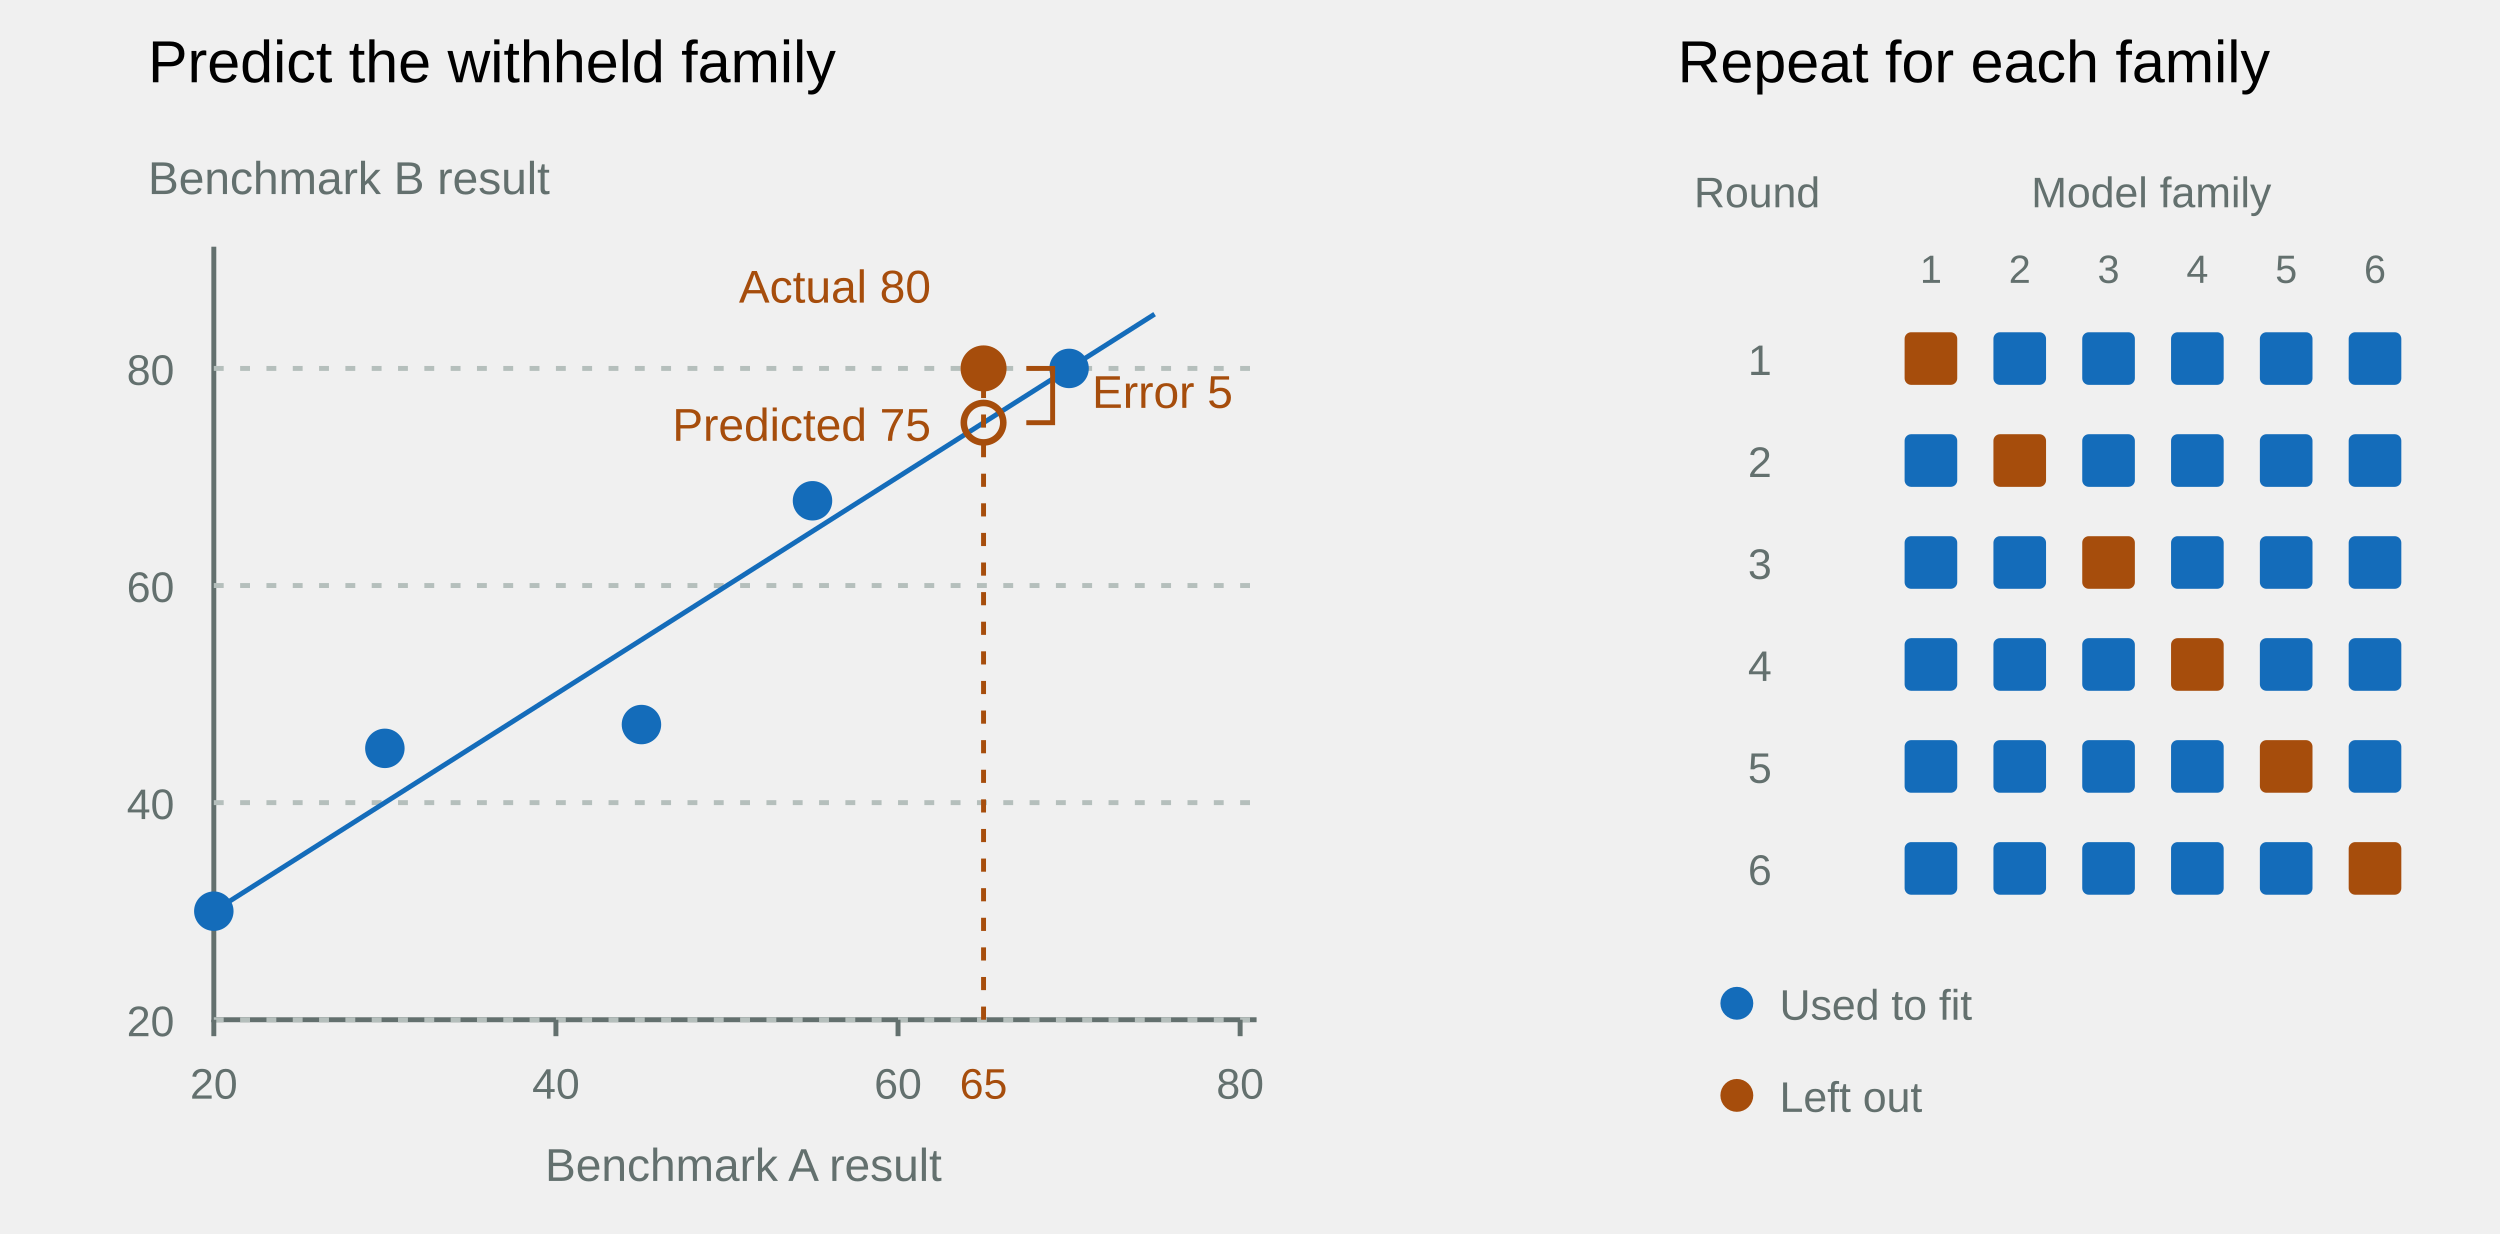
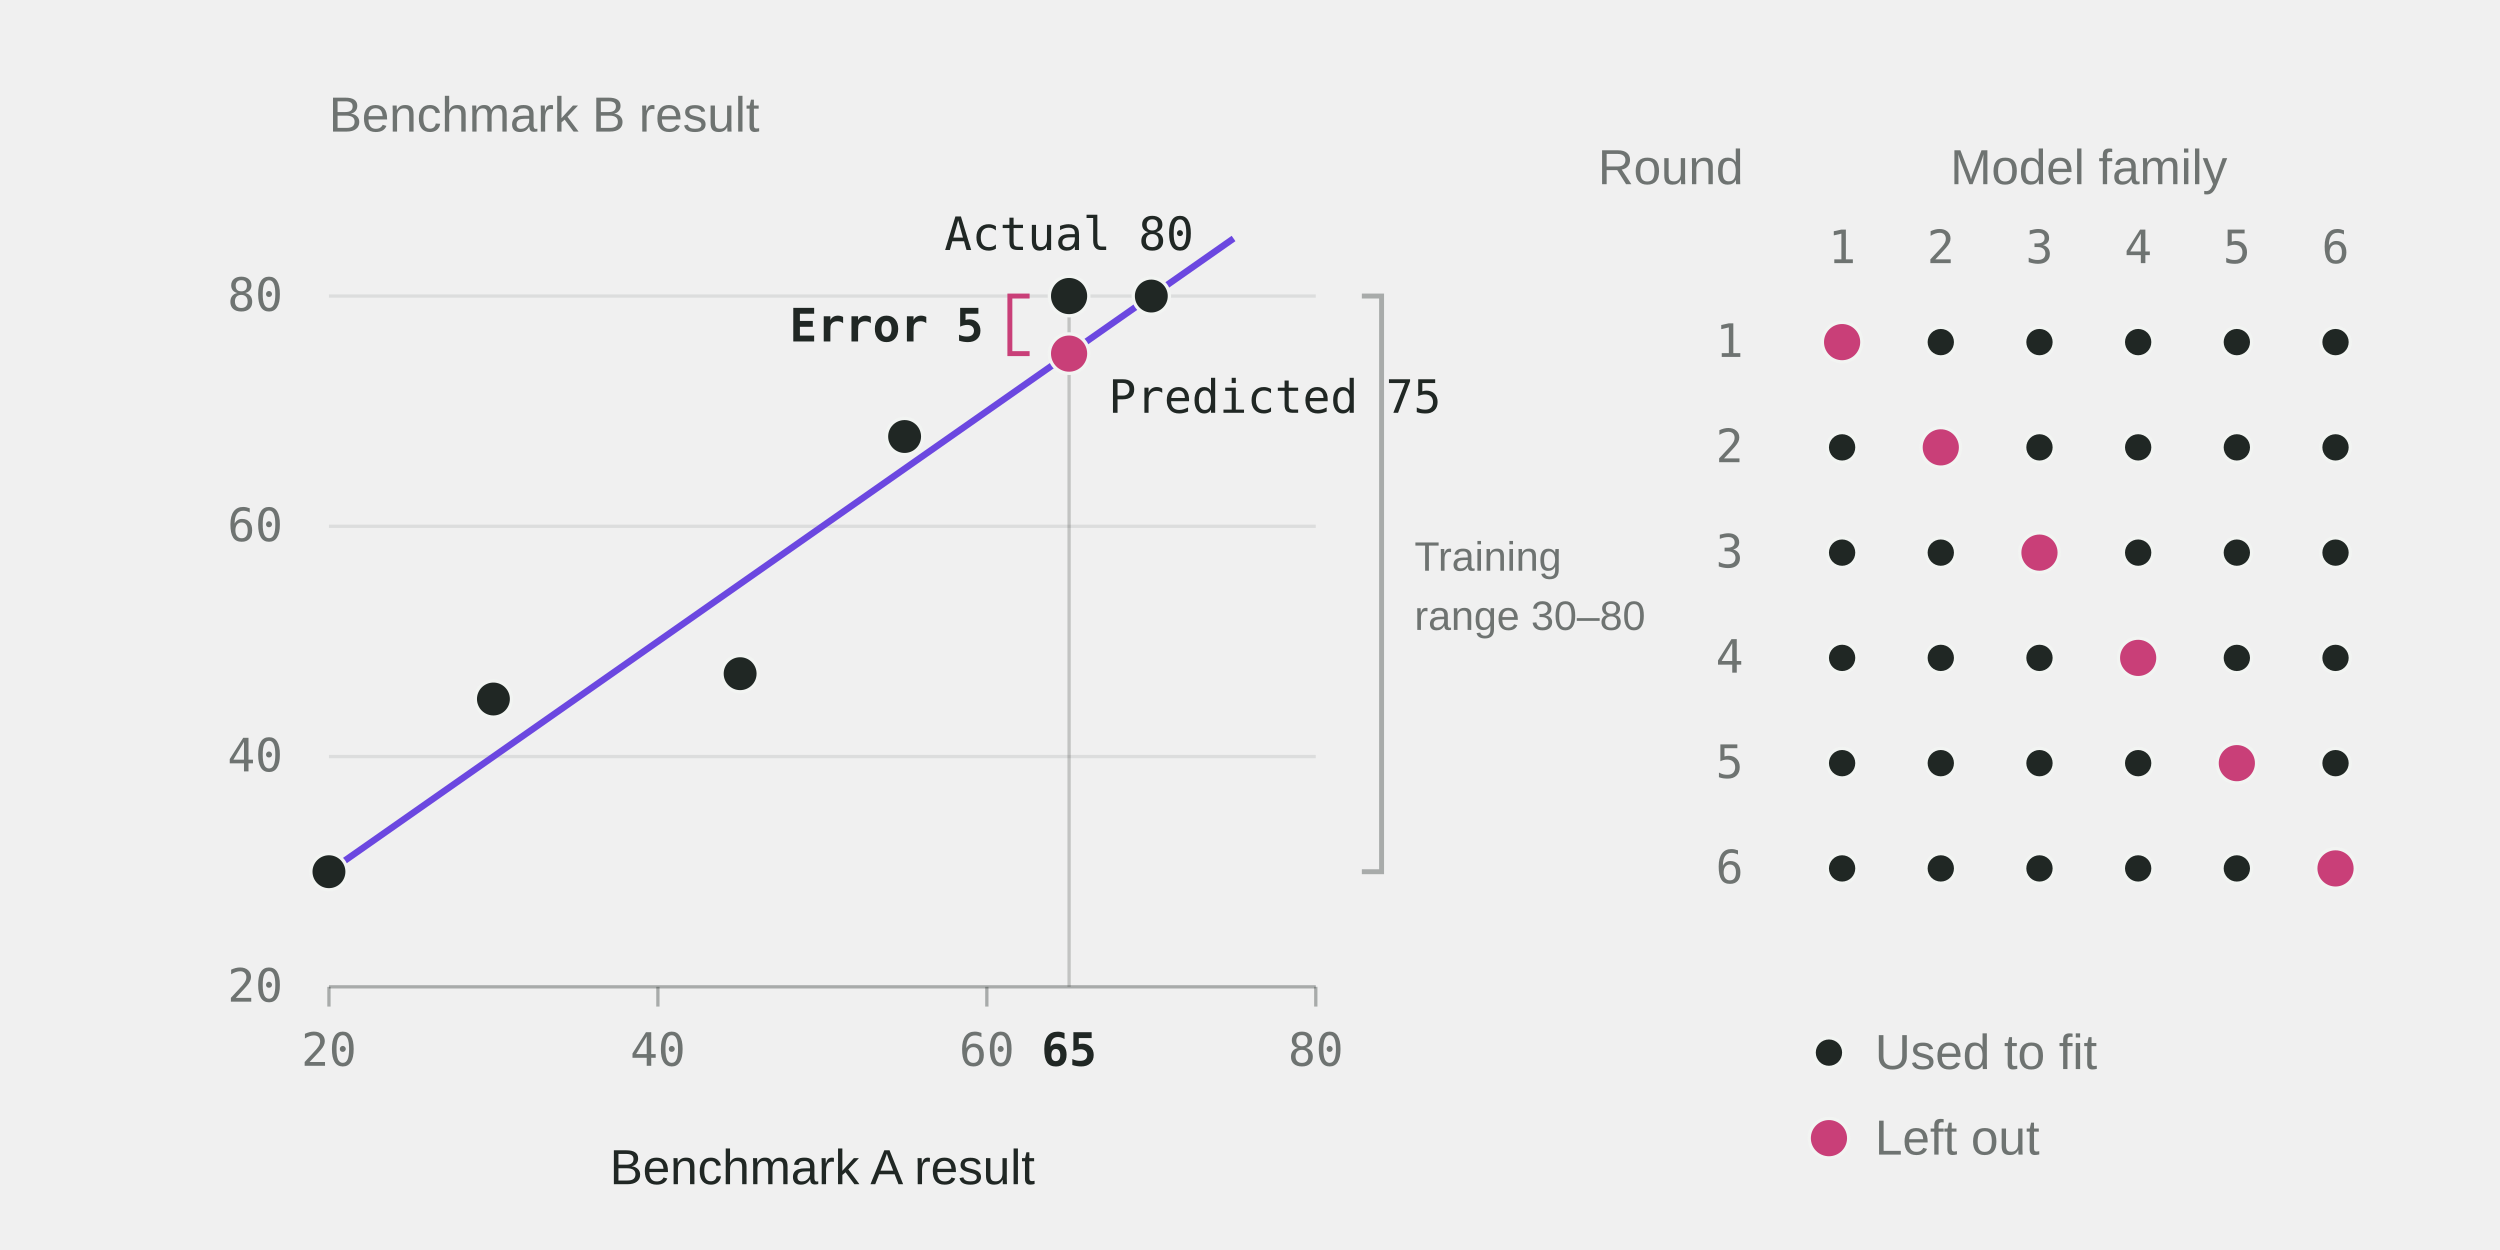
- <svg xmlns="http://www.w3.org/2000/svg" viewBox="0 0 760 375" role="img" aria-labelledby="title desc">
+ <svg xmlns="http://www.w3.org/2000/svg" viewBox="0 0 760 380" role="img" aria-labelledby="title desc">
  <style>
- text { font-family:"Avenir Next","Segoe UI",Arial,sans-serif; }
- @media (prefers-color-scheme:dark) {
- text { fill:#ffffff; }
- [fill="#63706e"] { fill:#a6b2ae; } [stroke="#63706e"] { stroke:#a6b2ae; }
- [fill="#b5bfbc"] { fill:#3c4846; } [stroke="#b5bfbc"] { stroke:#3c4846; }
- [fill="#146cba"] { fill:#85bfff; } [stroke="#146cba"] { stroke:#85bfff; }
- [fill="#a64d0c"] { fill:#ffbc7d; } [stroke="#a64d0c"] { stroke:#ffbc7d; }
+ text{font-family:"Avenir Next","Segoe UI",Arial,sans-serif;font-size:15px;fill:#202724}
+ .num{font-family:"SFMono-Regular","SF Mono",Menlo,Consolas,monospace;font-size:14px}
+ .small{font-size:12.5px}.big{font-size:18px}.strong{font-weight:600}
+ .muted{fill-opacity:.62}.faint{opacity:.4}.half{opacity:.5}
+ .grid{fill:none;stroke:#202724;stroke-opacity:.09}
+ .guide{fill:none;stroke:#202724;stroke-opacity:.22}
+ .axis{fill:none;stroke:#202724;stroke-opacity:.34}
+ .ink{fill:#202724}.ink-line{fill:none;stroke:#202724}.ink-wash{fill:#202724;fill-opacity:.08}
+ .ring{stroke:#f2f4f2;stroke-width:2;paint-order:stroke}.gap{stroke:#f2f4f2;stroke-width:2}
+ .violet{fill:#6b47e0}.violet-line{fill:none;stroke:#6b47e0}.violet-wash{fill:#6b47e0;fill-opacity:.14}
+ .rose{fill:#c93f78}.rose-line{fill:none;stroke:#c93f78}.rose-wash{fill:#c93f78;fill-opacity:.14}
+ .amber{fill:#a8740c}.amber-line{fill:none;stroke:#a8740c}.amber-wash{fill:#a8740c;fill-opacity:.16}
+ .h0{stop-color:#3557e6}.h1{stop-color:#6b47e0}.h2{stop-color:#d9467f}
+ .land0{stop-color:#6b47e0;stop-opacity:.12}.land1{stop-color:#6b47e0;stop-opacity:.01}
+ .halo{opacity:0}
+ @media (prefers-color-scheme:dark){
+ text{fill:#f2f3ed}.muted{fill-opacity:.58}
+ .grid{stroke:#f2f3ed;stroke-opacity:.08}.guide{stroke:#f2f3ed;stroke-opacity:.2}.axis{stroke:#f2f3ed;stroke-opacity:.3}
+ .ink{fill:#f2f3ed}.ink-line{stroke:#f2f3ed}.ink-wash{fill:#f2f3ed;fill-opacity:.1}
+ .ring{stroke:#0b1016}.gap{stroke:#0b1016}
+ .violet{fill:#8f6bff}.violet-line{stroke:#8f6bff}.violet-wash{fill:#8f6bff;fill-opacity:.22}
+ .rose{fill:#e06296}.rose-line{stroke:#e06296}.rose-wash{fill:#e06296;fill-opacity:.2}
+ .amber{fill:#b98b24}.amber-line{stroke:#b98b24}.amber-wash{fill:#b98b24;fill-opacity:.22}
+ .h0{stop-color:#4a72ff}.h1{stop-color:#8f6bff}.h2{stop-color:#ff92bd}
+ .land0{stop-color:#6f8cff;stop-opacity:.16}.land1{stop-color:#6f8cff;stop-opacity:.02}
+ .halo{opacity:.55}
}
</style>
-   <text x="45" y="25" fill="#000000" font-size="18" text-anchor="start">Predict the withheld family</text>
-   <text x="510" y="25" fill="#000000" font-size="18" text-anchor="start">Repeat for each family</text>
-   <text x="45" y="59" fill="#63706e" font-size="14" text-anchor="start">Benchmark B result</text>
-   <path d="M65 75 V310 H382" fill="none" stroke="#63706e" stroke-width="1.5" />
-   <path d="M65 310.0 H382" fill="none" stroke="#b5bfbc" stroke-width="1.5" stroke-dasharray="3 5" />
-   <text x="53" y="315.0" fill="#63706e" font-size="13" text-anchor="end">20</text>
-   <path d="M65 244.0 H382" fill="none" stroke="#b5bfbc" stroke-width="1.5" stroke-dasharray="3 5" />
-   <text x="53" y="249.0" fill="#63706e" font-size="13" text-anchor="end">40</text>
-   <path d="M65 178.0 H382" fill="none" stroke="#b5bfbc" stroke-width="1.5" stroke-dasharray="3 5" />
-   <text x="53" y="183.0" fill="#63706e" font-size="13" text-anchor="end">60</text>
-   <path d="M65 112.0 H382" fill="none" stroke="#b5bfbc" stroke-width="1.5" stroke-dasharray="3 5" />
-   <text x="53" y="117.0" fill="#63706e" font-size="13" text-anchor="end">80</text>
-   <path d="M65.0 310 v5" fill="none" stroke="#63706e" stroke-width="1.5" />
-   <text x="65.0" y="334" fill="#63706e" font-size="13" text-anchor="middle">20</text>
-   <path d="M169.0 310 v5" fill="none" stroke="#63706e" stroke-width="1.5" />
-   <text x="169.0" y="334" fill="#63706e" font-size="13" text-anchor="middle">40</text>
-   <path d="M273.0 310 v5" fill="none" stroke="#63706e" stroke-width="1.5" />
-   <text x="273.0" y="334" fill="#63706e" font-size="13" text-anchor="middle">60</text>
-   <path d="M377.0 310 v5" fill="none" stroke="#63706e" stroke-width="1.5" />
-   <text x="377.0" y="334" fill="#63706e" font-size="13" text-anchor="middle">80</text>
-   <text x="226" y="359" fill="#63706e" font-size="14" text-anchor="middle">Benchmark A result</text>
-   <path d="M65.0 277.0 L351.0 95.5" fill="none" stroke="#146cba" stroke-width="1.5" />
-   <circle cx="65.0" cy="277.0" r="5" fill="#146cba" stroke="#146cba" stroke-width="2" />
-   <circle cx="117.0" cy="227.5" r="5" fill="#146cba" stroke="#146cba" stroke-width="2" />
-   <circle cx="195.0" cy="220.266" r="5" fill="#146cba" stroke="#146cba" stroke-width="2" />
-   <circle cx="247.0" cy="152.234" r="5" fill="#146cba" stroke="#146cba" stroke-width="2" />
-   <circle cx="325.0" cy="112.0" r="5" fill="#146cba" stroke="#146cba" stroke-width="2" />
-   <path d="M299.0 310 V112.0" fill="none" stroke="#a64d0c" stroke-width="1.5" stroke-dasharray="4 5" />
-   <circle cx="299.0" cy="128.5" r="6" fill="none" stroke="#a64d0c" stroke-width="2" />
-   <circle cx="299.0" cy="112.0" r="6" fill="#a64d0c" stroke="#a64d0c" stroke-width="2" />
-   <text x="283" y="92" fill="#a64d0c" font-size="14" text-anchor="end">Actual 80</text>
-   <text x="283" y="134" fill="#a64d0c" font-size="14" text-anchor="end">Predicted 75</text>
-   <path d="M312.0 112.0 h8 v16.5 h-8" fill="none" stroke="#a64d0c" stroke-width="1.5" />
-   <text x="332" y="124" fill="#a64d0c" font-size="14" text-anchor="start">Error 5</text>
-   <text x="299.0" y="334" fill="#a64d0c" font-size="13" text-anchor="middle">65</text>
-   <text x="515" y="63" fill="#63706e" font-size="13" text-anchor="start">Round</text>
-   <text x="654" y="63" fill="#63706e" font-size="13" text-anchor="middle">Model family</text>
-   <text x="587" y="86" fill="#63706e" font-size="12" text-anchor="middle">1</text>
-   <text x="614" y="86" fill="#63706e" font-size="12" text-anchor="middle">2</text>
-   <text x="641" y="86" fill="#63706e" font-size="12" text-anchor="middle">3</text>
-   <text x="668" y="86" fill="#63706e" font-size="12" text-anchor="middle">4</text>
-   <text x="695" y="86" fill="#63706e" font-size="12" text-anchor="middle">5</text>
-   <text x="722" y="86" fill="#63706e" font-size="12" text-anchor="middle">6</text>
-   <text x="535" y="114" fill="#63706e" font-size="13" text-anchor="middle">1</text>
-   <rect x="579" y="101" width="16" height="16" rx="2" fill="#a64d0c" />
-   <rect x="606" y="101" width="16" height="16" rx="2" fill="#146cba" />
-   <rect x="633" y="101" width="16" height="16" rx="2" fill="#146cba" />
-   <rect x="660" y="101" width="16" height="16" rx="2" fill="#146cba" />
-   <rect x="687" y="101" width="16" height="16" rx="2" fill="#146cba" />
-   <rect x="714" y="101" width="16" height="16" rx="2" fill="#146cba" />
-   <text x="535" y="145" fill="#63706e" font-size="13" text-anchor="middle">2</text>
-   <rect x="579" y="132" width="16" height="16" rx="2" fill="#146cba" />
-   <rect x="606" y="132" width="16" height="16" rx="2" fill="#a64d0c" />
-   <rect x="633" y="132" width="16" height="16" rx="2" fill="#146cba" />
-   <rect x="660" y="132" width="16" height="16" rx="2" fill="#146cba" />
-   <rect x="687" y="132" width="16" height="16" rx="2" fill="#146cba" />
-   <rect x="714" y="132" width="16" height="16" rx="2" fill="#146cba" />
-   <text x="535" y="176" fill="#63706e" font-size="13" text-anchor="middle">3</text>
-   <rect x="579" y="163" width="16" height="16" rx="2" fill="#146cba" />
-   <rect x="606" y="163" width="16" height="16" rx="2" fill="#146cba" />
-   <rect x="633" y="163" width="16" height="16" rx="2" fill="#a64d0c" />
-   <rect x="660" y="163" width="16" height="16" rx="2" fill="#146cba" />
-   <rect x="687" y="163" width="16" height="16" rx="2" fill="#146cba" />
-   <rect x="714" y="163" width="16" height="16" rx="2" fill="#146cba" />
-   <text x="535" y="207" fill="#63706e" font-size="13" text-anchor="middle">4</text>
-   <rect x="579" y="194" width="16" height="16" rx="2" fill="#146cba" />
-   <rect x="606" y="194" width="16" height="16" rx="2" fill="#146cba" />
-   <rect x="633" y="194" width="16" height="16" rx="2" fill="#146cba" />
-   <rect x="660" y="194" width="16" height="16" rx="2" fill="#a64d0c" />
-   <rect x="687" y="194" width="16" height="16" rx="2" fill="#146cba" />
-   <rect x="714" y="194" width="16" height="16" rx="2" fill="#146cba" />
-   <text x="535" y="238" fill="#63706e" font-size="13" text-anchor="middle">5</text>
-   <rect x="579" y="225" width="16" height="16" rx="2" fill="#146cba" />
-   <rect x="606" y="225" width="16" height="16" rx="2" fill="#146cba" />
-   <rect x="633" y="225" width="16" height="16" rx="2" fill="#146cba" />
-   <rect x="660" y="225" width="16" height="16" rx="2" fill="#146cba" />
-   <rect x="687" y="225" width="16" height="16" rx="2" fill="#a64d0c" />
-   <rect x="714" y="225" width="16" height="16" rx="2" fill="#146cba" />
-   <text x="535" y="269" fill="#63706e" font-size="13" text-anchor="middle">6</text>
-   <rect x="579" y="256" width="16" height="16" rx="2" fill="#146cba" />
-   <rect x="606" y="256" width="16" height="16" rx="2" fill="#146cba" />
-   <rect x="633" y="256" width="16" height="16" rx="2" fill="#146cba" />
-   <rect x="660" y="256" width="16" height="16" rx="2" fill="#146cba" />
-   <rect x="687" y="256" width="16" height="16" rx="2" fill="#146cba" />
-   <rect x="714" y="256" width="16" height="16" rx="2" fill="#a64d0c" />
-   <circle cx="528" cy="305" r="4" fill="#146cba" stroke="#146cba" stroke-width="2" />
-   <text x="541" y="310" fill="#63706e" font-size="13" text-anchor="start">Used to fit</text>
-   <circle cx="528" cy="333" r="4" fill="#a64d0c" stroke="#a64d0c" stroke-width="2" />
-   <text x="541" y="338" fill="#63706e" font-size="13" text-anchor="start">Left out</text>
+   <defs>
+     <filter id="glow" x="-1" y="-1" width="3" height="3">
+       <feGaussianBlur stdDeviation="3" />
+     </filter>
+     <marker id="tip-ink" viewBox="0 0 10 10" refX="8" refY="5" markerWidth="6" markerHeight="6" orient="auto-start-reverse">
+       <path class="ink" d="M0 0L10 5L0 10Z" />
+     </marker>
+     <marker id="tip-violet" viewBox="0 0 10 10" refX="8" refY="5" markerWidth="6" markerHeight="6" orient="auto-start-reverse">
+       <path class="violet" d="M0 0L10 5L0 10Z" />
+     </marker>
+     <marker id="tip-rose" viewBox="0 0 10 10" refX="8" refY="5" markerWidth="6" markerHeight="6" orient="auto-start-reverse">
+       <path class="rose" d="M0 0L10 5L0 10Z" />
+     </marker>
+     <marker id="tip-amber" viewBox="0 0 10 10" refX="8" refY="5" markerWidth="6" markerHeight="6" orient="auto-start-reverse">
+       <path class="amber" d="M0 0L10 5L0 10Z" />
+     </marker>
+   </defs>
+   <text class="muted" x="100" y="40">Benchmark B result</text>
+   <path class="axis" d="M100 300L400 300" />
+   <text class="num muted" x="86" y="304.5" text-anchor="end">20</text>
+   <path class="axis" d="M100 300L100 306" />
+   <text class="num muted" x="100" y="324" text-anchor="middle">20</text>
+   <path class="grid" d="M100 230L400 230" />
+   <text class="num muted" x="86" y="234.5" text-anchor="end">40</text>
+   <path class="axis" d="M200 300L200 306" />
+   <text class="num muted" x="200" y="324" text-anchor="middle">40</text>
+   <path class="grid" d="M100 160L400 160" />
+   <text class="num muted" x="86" y="164.5" text-anchor="end">60</text>
+   <path class="axis" d="M300 300L300 306" />
+   <text class="num muted" x="300" y="324" text-anchor="middle">60</text>
+   <path class="grid" d="M100 90L400 90" />
+   <text class="num muted" x="86" y="94.5" text-anchor="end">80</text>
+   <path class="axis" d="M400 300L400 306" />
+   <text class="num muted" x="400" y="324" text-anchor="middle">80</text>
+   <path class="axis" d="M414 90h6V265h-6" stroke-width="1.5" />
+   <text class="small muted" x="430" y="173.5">Training</text>
+   <text class="small muted" x="430" y="191.5">range 30–80</text>
+   <path class="violet-line" d="M100 265L375 72.5" stroke-width="2" />
+   <g>
+     <circle class="ink halo" cx="100" cy="265" r="7" filter="url(#glow)" />
+     <circle class="ink ring" cx="100" cy="265" r="5" />
+   </g>
+   <g>
+     <circle class="ink halo" cx="150" cy="212.5" r="7" filter="url(#glow)" />
+     <circle class="ink ring" cx="150" cy="212.5" r="5" />
+   </g>
+   <g>
+     <circle class="ink halo" cx="225" cy="204.8" r="7" filter="url(#glow)" />
+     <circle class="ink ring" cx="225" cy="204.8" r="5" />
+   </g>
+   <g>
+     <circle class="ink halo" cx="275" cy="132.7" r="7" filter="url(#glow)" />
+     <circle class="ink ring" cx="275" cy="132.7" r="5" />
+   </g>
+   <g>
+     <circle class="ink halo" cx="350" cy="90" r="7" filter="url(#glow)" />
+     <circle class="ink ring" cx="350" cy="90" r="5" />
+   </g>
+   <path class="guide" d="M325 90L325 300" />
+   <path class="rose-line" d="M313 90h-6V107.5h6" stroke-width="1.5" />
+   <g>
+     <circle class="rose halo" cx="325" cy="107.5" r="7.5" filter="url(#glow)" />
+     <circle class="rose ring" cx="325" cy="107.5" r="5.5" />
+   </g>
+   <g>
+     <circle class="ink halo" cx="325" cy="90" r="7.5" filter="url(#glow)" />
+     <circle class="ink ring" cx="325" cy="90" r="5.5" />
+   </g>
+   <text class="num" x="325" y="76" text-anchor="middle">Actual 80</text>
+   <text class="num" x="337" y="125.5">Predicted 75</text>
+   <text class="num strong" x="299" y="103.8" text-anchor="end">Error 5</text>
+   <text class="num strong" x="325" y="324" text-anchor="middle">65</text>
+   <text x="250" y="360" text-anchor="middle">Benchmark A result</text>
+   <text class="muted" x="530" y="56" text-anchor="end">Round</text>
+   <text class="muted" x="635" y="56" text-anchor="middle">Model family</text>
+   <text class="num muted" x="560" y="80" text-anchor="middle">1</text>
+   <text class="num muted" x="590" y="80" text-anchor="middle">2</text>
+   <text class="num muted" x="620" y="80" text-anchor="middle">3</text>
+   <text class="num muted" x="650" y="80" text-anchor="middle">4</text>
+   <text class="num muted" x="680" y="80" text-anchor="middle">5</text>
+   <text class="num muted" x="710" y="80" text-anchor="middle">6</text>
+   <g>
+     <circle class="rose halo" cx="560" cy="104" r="7.5" filter="url(#glow)" />
+     <circle class="rose ring" cx="560" cy="104" r="5.5" />
+   </g>
+   <g>
+     <circle class="ink halo" cx="590" cy="104" r="6" filter="url(#glow)" />
+     <circle class="ink ring" cx="590" cy="104" r="4" />
+   </g>
+   <g>
+     <circle class="ink halo" cx="620" cy="104" r="6" filter="url(#glow)" />
+     <circle class="ink ring" cx="620" cy="104" r="4" />
+   </g>
+   <g>
+     <circle class="ink halo" cx="650" cy="104" r="6" filter="url(#glow)" />
+     <circle class="ink ring" cx="650" cy="104" r="4" />
+   </g>
+   <g>
+     <circle class="ink halo" cx="680" cy="104" r="6" filter="url(#glow)" />
+     <circle class="ink ring" cx="680" cy="104" r="4" />
+   </g>
+   <g>
+     <circle class="ink halo" cx="710" cy="104" r="6" filter="url(#glow)" />
+     <circle class="ink ring" cx="710" cy="104" r="4" />
+   </g>
+   <text class="num muted" x="530" y="108.5" text-anchor="end">1</text>
+   <g>
+     <circle class="ink halo" cx="560" cy="136" r="6" filter="url(#glow)" />
+     <circle class="ink ring" cx="560" cy="136" r="4" />
+   </g>
+   <g>
+     <circle class="rose halo" cx="590" cy="136" r="7.5" filter="url(#glow)" />
+     <circle class="rose ring" cx="590" cy="136" r="5.5" />
+   </g>
+   <g>
+     <circle class="ink halo" cx="620" cy="136" r="6" filter="url(#glow)" />
+     <circle class="ink ring" cx="620" cy="136" r="4" />
+   </g>
+   <g>
+     <circle class="ink halo" cx="650" cy="136" r="6" filter="url(#glow)" />
+     <circle class="ink ring" cx="650" cy="136" r="4" />
+   </g>
+   <g>
+     <circle class="ink halo" cx="680" cy="136" r="6" filter="url(#glow)" />
+     <circle class="ink ring" cx="680" cy="136" r="4" />
+   </g>
+   <g>
+     <circle class="ink halo" cx="710" cy="136" r="6" filter="url(#glow)" />
+     <circle class="ink ring" cx="710" cy="136" r="4" />
+   </g>
+   <text class="num muted" x="530" y="140.5" text-anchor="end">2</text>
+   <g>
+     <circle class="ink halo" cx="560" cy="168" r="6" filter="url(#glow)" />
+     <circle class="ink ring" cx="560" cy="168" r="4" />
+   </g>
+   <g>
+     <circle class="ink halo" cx="590" cy="168" r="6" filter="url(#glow)" />
+     <circle class="ink ring" cx="590" cy="168" r="4" />
+   </g>
+   <g>
+     <circle class="rose halo" cx="620" cy="168" r="7.5" filter="url(#glow)" />
+     <circle class="rose ring" cx="620" cy="168" r="5.5" />
+   </g>
+   <g>
+     <circle class="ink halo" cx="650" cy="168" r="6" filter="url(#glow)" />
+     <circle class="ink ring" cx="650" cy="168" r="4" />
+   </g>
+   <g>
+     <circle class="ink halo" cx="680" cy="168" r="6" filter="url(#glow)" />
+     <circle class="ink ring" cx="680" cy="168" r="4" />
+   </g>
+   <g>
+     <circle class="ink halo" cx="710" cy="168" r="6" filter="url(#glow)" />
+     <circle class="ink ring" cx="710" cy="168" r="4" />
+   </g>
+   <text class="num muted" x="530" y="172.5" text-anchor="end">3</text>
+   <g>
+     <circle class="ink halo" cx="560" cy="200" r="6" filter="url(#glow)" />
+     <circle class="ink ring" cx="560" cy="200" r="4" />
+   </g>
+   <g>
+     <circle class="ink halo" cx="590" cy="200" r="6" filter="url(#glow)" />
+     <circle class="ink ring" cx="590" cy="200" r="4" />
+   </g>
+   <g>
+     <circle class="ink halo" cx="620" cy="200" r="6" filter="url(#glow)" />
+     <circle class="ink ring" cx="620" cy="200" r="4" />
+   </g>
+   <g>
+     <circle class="rose halo" cx="650" cy="200" r="7.5" filter="url(#glow)" />
+     <circle class="rose ring" cx="650" cy="200" r="5.5" />
+   </g>
+   <g>
+     <circle class="ink halo" cx="680" cy="200" r="6" filter="url(#glow)" />
+     <circle class="ink ring" cx="680" cy="200" r="4" />
+   </g>
+   <g>
+     <circle class="ink halo" cx="710" cy="200" r="6" filter="url(#glow)" />
+     <circle class="ink ring" cx="710" cy="200" r="4" />
+   </g>
+   <text class="num muted" x="530" y="204.5" text-anchor="end">4</text>
+   <g>
+     <circle class="ink halo" cx="560" cy="232" r="6" filter="url(#glow)" />
+     <circle class="ink ring" cx="560" cy="232" r="4" />
+   </g>
+   <g>
+     <circle class="ink halo" cx="590" cy="232" r="6" filter="url(#glow)" />
+     <circle class="ink ring" cx="590" cy="232" r="4" />
+   </g>
+   <g>
+     <circle class="ink halo" cx="620" cy="232" r="6" filter="url(#glow)" />
+     <circle class="ink ring" cx="620" cy="232" r="4" />
+   </g>
+   <g>
+     <circle class="ink halo" cx="650" cy="232" r="6" filter="url(#glow)" />
+     <circle class="ink ring" cx="650" cy="232" r="4" />
+   </g>
+   <g>
+     <circle class="rose halo" cx="680" cy="232" r="7.5" filter="url(#glow)" />
+     <circle class="rose ring" cx="680" cy="232" r="5.5" />
+   </g>
+   <g>
+     <circle class="ink halo" cx="710" cy="232" r="6" filter="url(#glow)" />
+     <circle class="ink ring" cx="710" cy="232" r="4" />
+   </g>
+   <text class="num muted" x="530" y="236.5" text-anchor="end">5</text>
+   <g>
+     <circle class="ink halo" cx="560" cy="264" r="6" filter="url(#glow)" />
+     <circle class="ink ring" cx="560" cy="264" r="4" />
+   </g>
+   <g>
+     <circle class="ink halo" cx="590" cy="264" r="6" filter="url(#glow)" />
+     <circle class="ink ring" cx="590" cy="264" r="4" />
+   </g>
+   <g>
+     <circle class="ink halo" cx="620" cy="264" r="6" filter="url(#glow)" />
+     <circle class="ink ring" cx="620" cy="264" r="4" />
+   </g>
+   <g>
+     <circle class="ink halo" cx="650" cy="264" r="6" filter="url(#glow)" />
+     <circle class="ink ring" cx="650" cy="264" r="4" />
+   </g>
+   <g>
+     <circle class="ink halo" cx="680" cy="264" r="6" filter="url(#glow)" />
+     <circle class="ink ring" cx="680" cy="264" r="4" />
+   </g>
+   <g>
+     <circle class="rose halo" cx="710" cy="264" r="7.5" filter="url(#glow)" />
+     <circle class="rose ring" cx="710" cy="264" r="5.5" />
+   </g>
+   <text class="num muted" x="530" y="268.5" text-anchor="end">6</text>
+   <g>
+     <circle class="ink halo" cx="556" cy="320" r="6" filter="url(#glow)" />
+     <circle class="ink ring" cx="556" cy="320" r="4" />
+   </g>
+   <text class="muted" x="570" y="325">Used to fit</text>
+   <g>
+     <circle class="rose halo" cx="556" cy="346" r="7.5" filter="url(#glow)" />
+     <circle class="rose ring" cx="556" cy="346" r="5.5" />
+   </g>
+   <text class="muted" x="570" y="351">Left out</text>
</svg>
